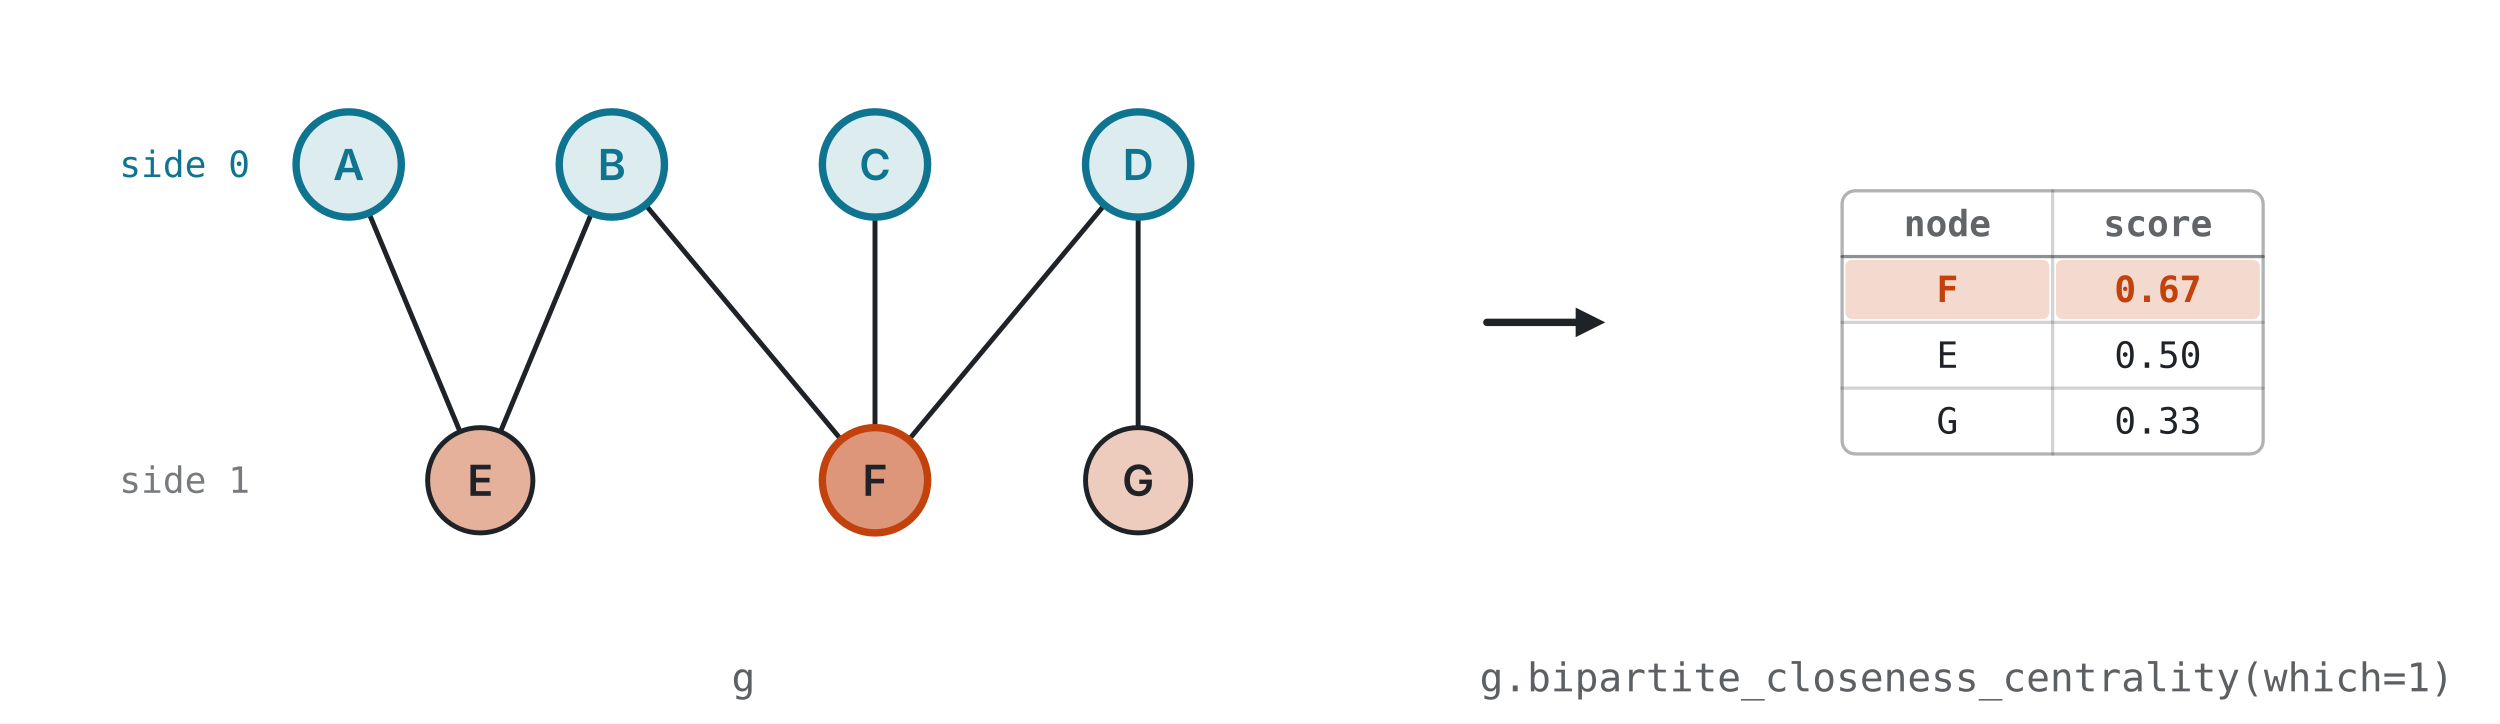
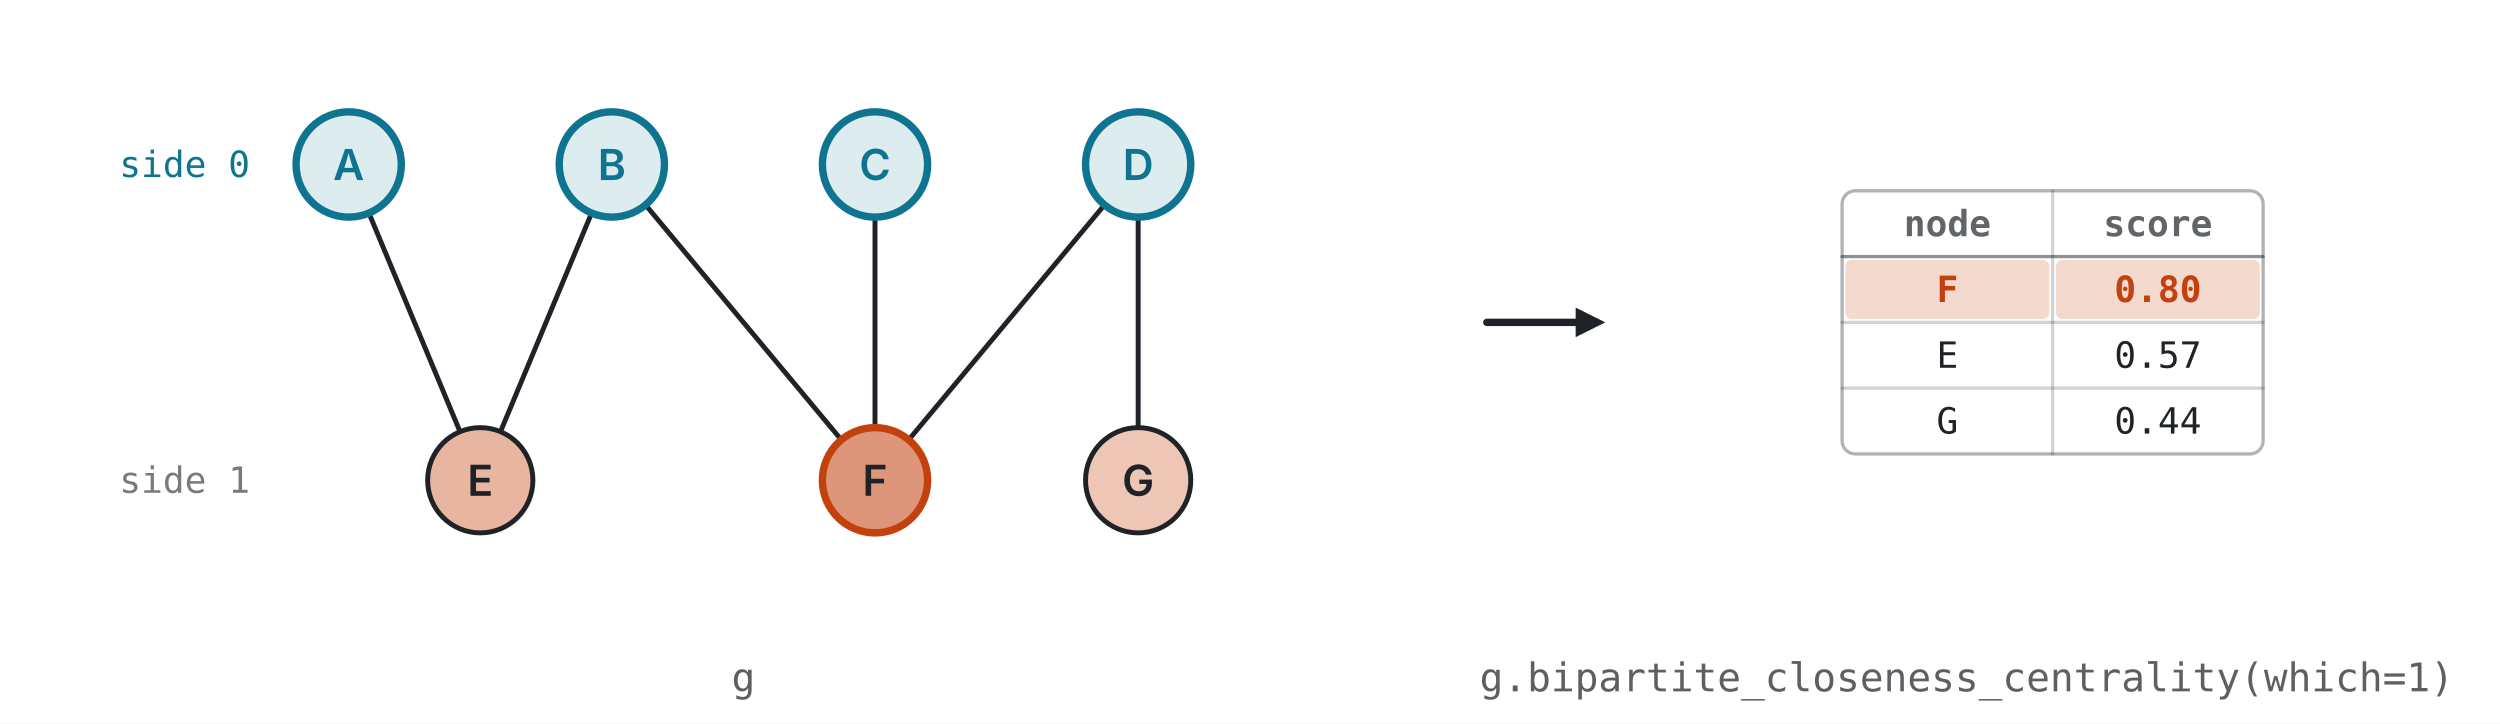
<svg xmlns="http://www.w3.org/2000/svg" viewBox="0 0 760 220" width="760" height="220" role="img" xml:space="preserve">
  <rect width="760" height="220" fill="#ffffff" />
  <rect x="560.0" y="58.0" width="128.0" height="80.0" rx="4" fill="#ffffff" stroke="#1f2328" stroke-opacity="0.35" stroke-width="1" />
  <rect x="561.0" y="79.0" width="62.0" height="18.0" rx="2" fill="#f3d9ce" />
  <rect x="625.0" y="79.0" width="62.0" height="18.0" rx="2" fill="#f3d9ce" />
  <line x1="452.0" y1="98.0" x2="480.0" y2="98.0" stroke="#1f2328" stroke-opacity="1.0" stroke-width="2.25" stroke-linecap="round" />
  <polygon points="488.0,98.0 479.0,102.5 479.0,93.5" fill="#1f2328" fill-opacity="1.0" />
  <line x1="560.0" y1="78.0" x2="688.0" y2="78.0" stroke="#1f2328" stroke-opacity="0.5" stroke-width="1" stroke-linecap="round" />
  <line x1="560.0" y1="98.0" x2="688.0" y2="98.0" stroke="#1f2328" stroke-opacity="0.2" stroke-width="1" stroke-linecap="round" />
  <line x1="560.0" y1="118.0" x2="688.0" y2="118.0" stroke="#1f2328" stroke-opacity="0.2" stroke-width="1" stroke-linecap="round" />
  <line x1="624.0" y1="58.0" x2="624.0" y2="138.0" stroke="#1f2328" stroke-opacity="0.2" stroke-width="1" stroke-linecap="round" />
  <path d="M 112.15 64.77 L 139.85 131.23" fill="none" stroke="#1f2328" stroke-opacity="1" stroke-width="1.5" stroke-linecap="round" />
  <path d="M 179.85 64.77 L 152.15 131.23" fill="none" stroke="#1f2328" stroke-opacity="1" stroke-width="1.5" stroke-linecap="round" />
  <path d="M 196.24 62.29 L 255.76 133.71" fill="none" stroke="#1f2328" stroke-opacity="1" stroke-width="1.5" stroke-linecap="round" />
  <path d="M 266.00 66.00 L 266.00 130.00" fill="none" stroke="#1f2328" stroke-opacity="1" stroke-width="1.5" stroke-linecap="round" />
  <path d="M 335.76 62.29 L 276.24 133.71" fill="none" stroke="#1f2328" stroke-opacity="1" stroke-width="1.5" stroke-linecap="round" />
  <path d="M 346.00 66.00 L 346.00 130.00" fill="none" stroke="#1f2328" stroke-opacity="1" stroke-width="1.5" stroke-linecap="round" />
  <circle cx="106.0" cy="50.0" r="16" fill="#ddecef" stroke="#0e7490" stroke-opacity="1" stroke-width="2.25" />
  <text x="106.0" y="50.0" text-anchor="middle" dominant-baseline="central" font-family="ui-sans-serif, system-ui, -apple-system, 'Segoe UI', sans-serif" font-size="13" font-weight="600" fill="#0e7490" fill-opacity="1">A</text>
  <circle cx="186.0" cy="50.0" r="16" fill="#ddecef" stroke="#0e7490" stroke-opacity="1" stroke-width="2.25" />
  <text x="186.0" y="50.0" text-anchor="middle" dominant-baseline="central" font-family="ui-sans-serif, system-ui, -apple-system, 'Segoe UI', sans-serif" font-size="13" font-weight="600" fill="#0e7490" fill-opacity="1">B</text>
  <circle cx="266.0" cy="50.0" r="16" fill="#ddecef" stroke="#0e7490" stroke-opacity="1" stroke-width="2.25" />
  <text x="266.0" y="50.0" text-anchor="middle" dominant-baseline="central" font-family="ui-sans-serif, system-ui, -apple-system, 'Segoe UI', sans-serif" font-size="13" font-weight="600" fill="#0e7490" fill-opacity="1">C</text>
  <circle cx="346.0" cy="50.0" r="16" fill="#ddecef" stroke="#0e7490" stroke-opacity="1" stroke-width="2.25" />
  <text x="346.0" y="50.0" text-anchor="middle" dominant-baseline="central" font-family="ui-sans-serif, system-ui, -apple-system, 'Segoe UI', sans-serif" font-size="13" font-weight="600" fill="#0e7490" fill-opacity="1">D</text>
-   <circle cx="146.0" cy="146.0" r="16" fill="#e6b19b" stroke="#1f2328" stroke-opacity="1" stroke-width="1.5" />
+   <circle cx="146.0" cy="146.0" r="16" fill="#e7b5a0" stroke="#1f2328" stroke-opacity="1" stroke-width="1.5" />
  <text x="146.0" y="146.0" text-anchor="middle" dominant-baseline="central" font-family="ui-sans-serif, system-ui, -apple-system, 'Segoe UI', sans-serif" font-size="13" font-weight="600" fill="#1f2328" fill-opacity="1">E</text>
  <circle cx="266.0" cy="146.0" r="16" fill="#dd9679" stroke="#c2410c" stroke-opacity="1" stroke-width="2.25" />
  <text x="266.0" y="146.0" text-anchor="middle" dominant-baseline="central" font-family="ui-sans-serif, system-ui, -apple-system, 'Segoe UI', sans-serif" font-size="13" font-weight="600" fill="#1f2328" fill-opacity="1">F</text>
-   <circle cx="346.0" cy="146.0" r="16" fill="#eeccbd" stroke="#1f2328" stroke-opacity="1" stroke-width="1.5" />
+   <circle cx="346.0" cy="146.0" r="16" fill="#edc6b5" stroke="#1f2328" stroke-opacity="1" stroke-width="1.5" />
  <text x="346.0" y="146.0" text-anchor="middle" dominant-baseline="central" font-family="ui-sans-serif, system-ui, -apple-system, 'Segoe UI', sans-serif" font-size="13" font-weight="600" fill="#1f2328" fill-opacity="1">G</text>
  <text x="226.0" y="206.0" text-anchor="middle" dominant-baseline="central" font-family="ui-monospace, SFMono-Regular, Menlo, Consolas, monospace" font-size="12" font-weight="400" fill="#1f2328" fill-opacity="0.72">g</text>
  <text x="597.9" y="206.0" text-anchor="middle" dominant-baseline="central" font-family="ui-monospace, SFMono-Regular, Menlo, Consolas, monospace" font-size="12" font-weight="400" fill="#1f2328" fill-opacity="0.72">g.bipartite_closeness_centrality(which=1)</text>
  <text x="76.0" y="50.0" text-anchor="end" dominant-baseline="central" font-family="ui-monospace, SFMono-Regular, Menlo, Consolas, monospace" font-size="11" font-weight="400" fill="#0e7490" fill-opacity="1.0">side 0</text>
  <text x="76.0" y="146.0" text-anchor="end" dominant-baseline="central" font-family="ui-monospace, SFMono-Regular, Menlo, Consolas, monospace" font-size="11" font-weight="400" fill="#1f2328" fill-opacity="0.6">side 1</text>
  <text x="592.0" y="68.0" text-anchor="middle" dominant-baseline="central" font-family="ui-monospace, SFMono-Regular, Menlo, Consolas, monospace" font-size="11" font-weight="600" fill="#1f2328" fill-opacity="0.7">node</text>
  <text x="656.0" y="68.0" text-anchor="middle" dominant-baseline="central" font-family="ui-monospace, SFMono-Regular, Menlo, Consolas, monospace" font-size="11" font-weight="600" fill="#1f2328" fill-opacity="0.7">score</text>
  <text x="592.0" y="88.0" text-anchor="middle" dominant-baseline="central" font-family="ui-monospace, SFMono-Regular, Menlo, Consolas, monospace" font-size="11" font-weight="600" fill="#c2410c" fill-opacity="1">F</text>
-   <text x="656.0" y="88.0" text-anchor="middle" dominant-baseline="central" font-family="ui-monospace, SFMono-Regular, Menlo, Consolas, monospace" font-size="11" font-weight="600" fill="#c2410c" fill-opacity="1">0.67</text>
+   <text x="656.0" y="88.0" text-anchor="middle" dominant-baseline="central" font-family="ui-monospace, SFMono-Regular, Menlo, Consolas, monospace" font-size="11" font-weight="600" fill="#c2410c" fill-opacity="1">0.80</text>
  <text x="592.0" y="108.0" text-anchor="middle" dominant-baseline="central" font-family="ui-monospace, SFMono-Regular, Menlo, Consolas, monospace" font-size="11" font-weight="400" fill="#1f2328" fill-opacity="1">E</text>
-   <text x="656.0" y="108.0" text-anchor="middle" dominant-baseline="central" font-family="ui-monospace, SFMono-Regular, Menlo, Consolas, monospace" font-size="11" font-weight="400" fill="#1f2328" fill-opacity="1">0.50</text>
+   <text x="656.0" y="108.0" text-anchor="middle" dominant-baseline="central" font-family="ui-monospace, SFMono-Regular, Menlo, Consolas, monospace" font-size="11" font-weight="400" fill="#1f2328" fill-opacity="1">0.57</text>
  <text x="592.0" y="128.0" text-anchor="middle" dominant-baseline="central" font-family="ui-monospace, SFMono-Regular, Menlo, Consolas, monospace" font-size="11" font-weight="400" fill="#1f2328" fill-opacity="1">G</text>
-   <text x="656.0" y="128.0" text-anchor="middle" dominant-baseline="central" font-family="ui-monospace, SFMono-Regular, Menlo, Consolas, monospace" font-size="11" font-weight="400" fill="#1f2328" fill-opacity="1">0.33</text>
+   <text x="656.0" y="128.0" text-anchor="middle" dominant-baseline="central" font-family="ui-monospace, SFMono-Regular, Menlo, Consolas, monospace" font-size="11" font-weight="400" fill="#1f2328" fill-opacity="1">0.44</text>
</svg>
